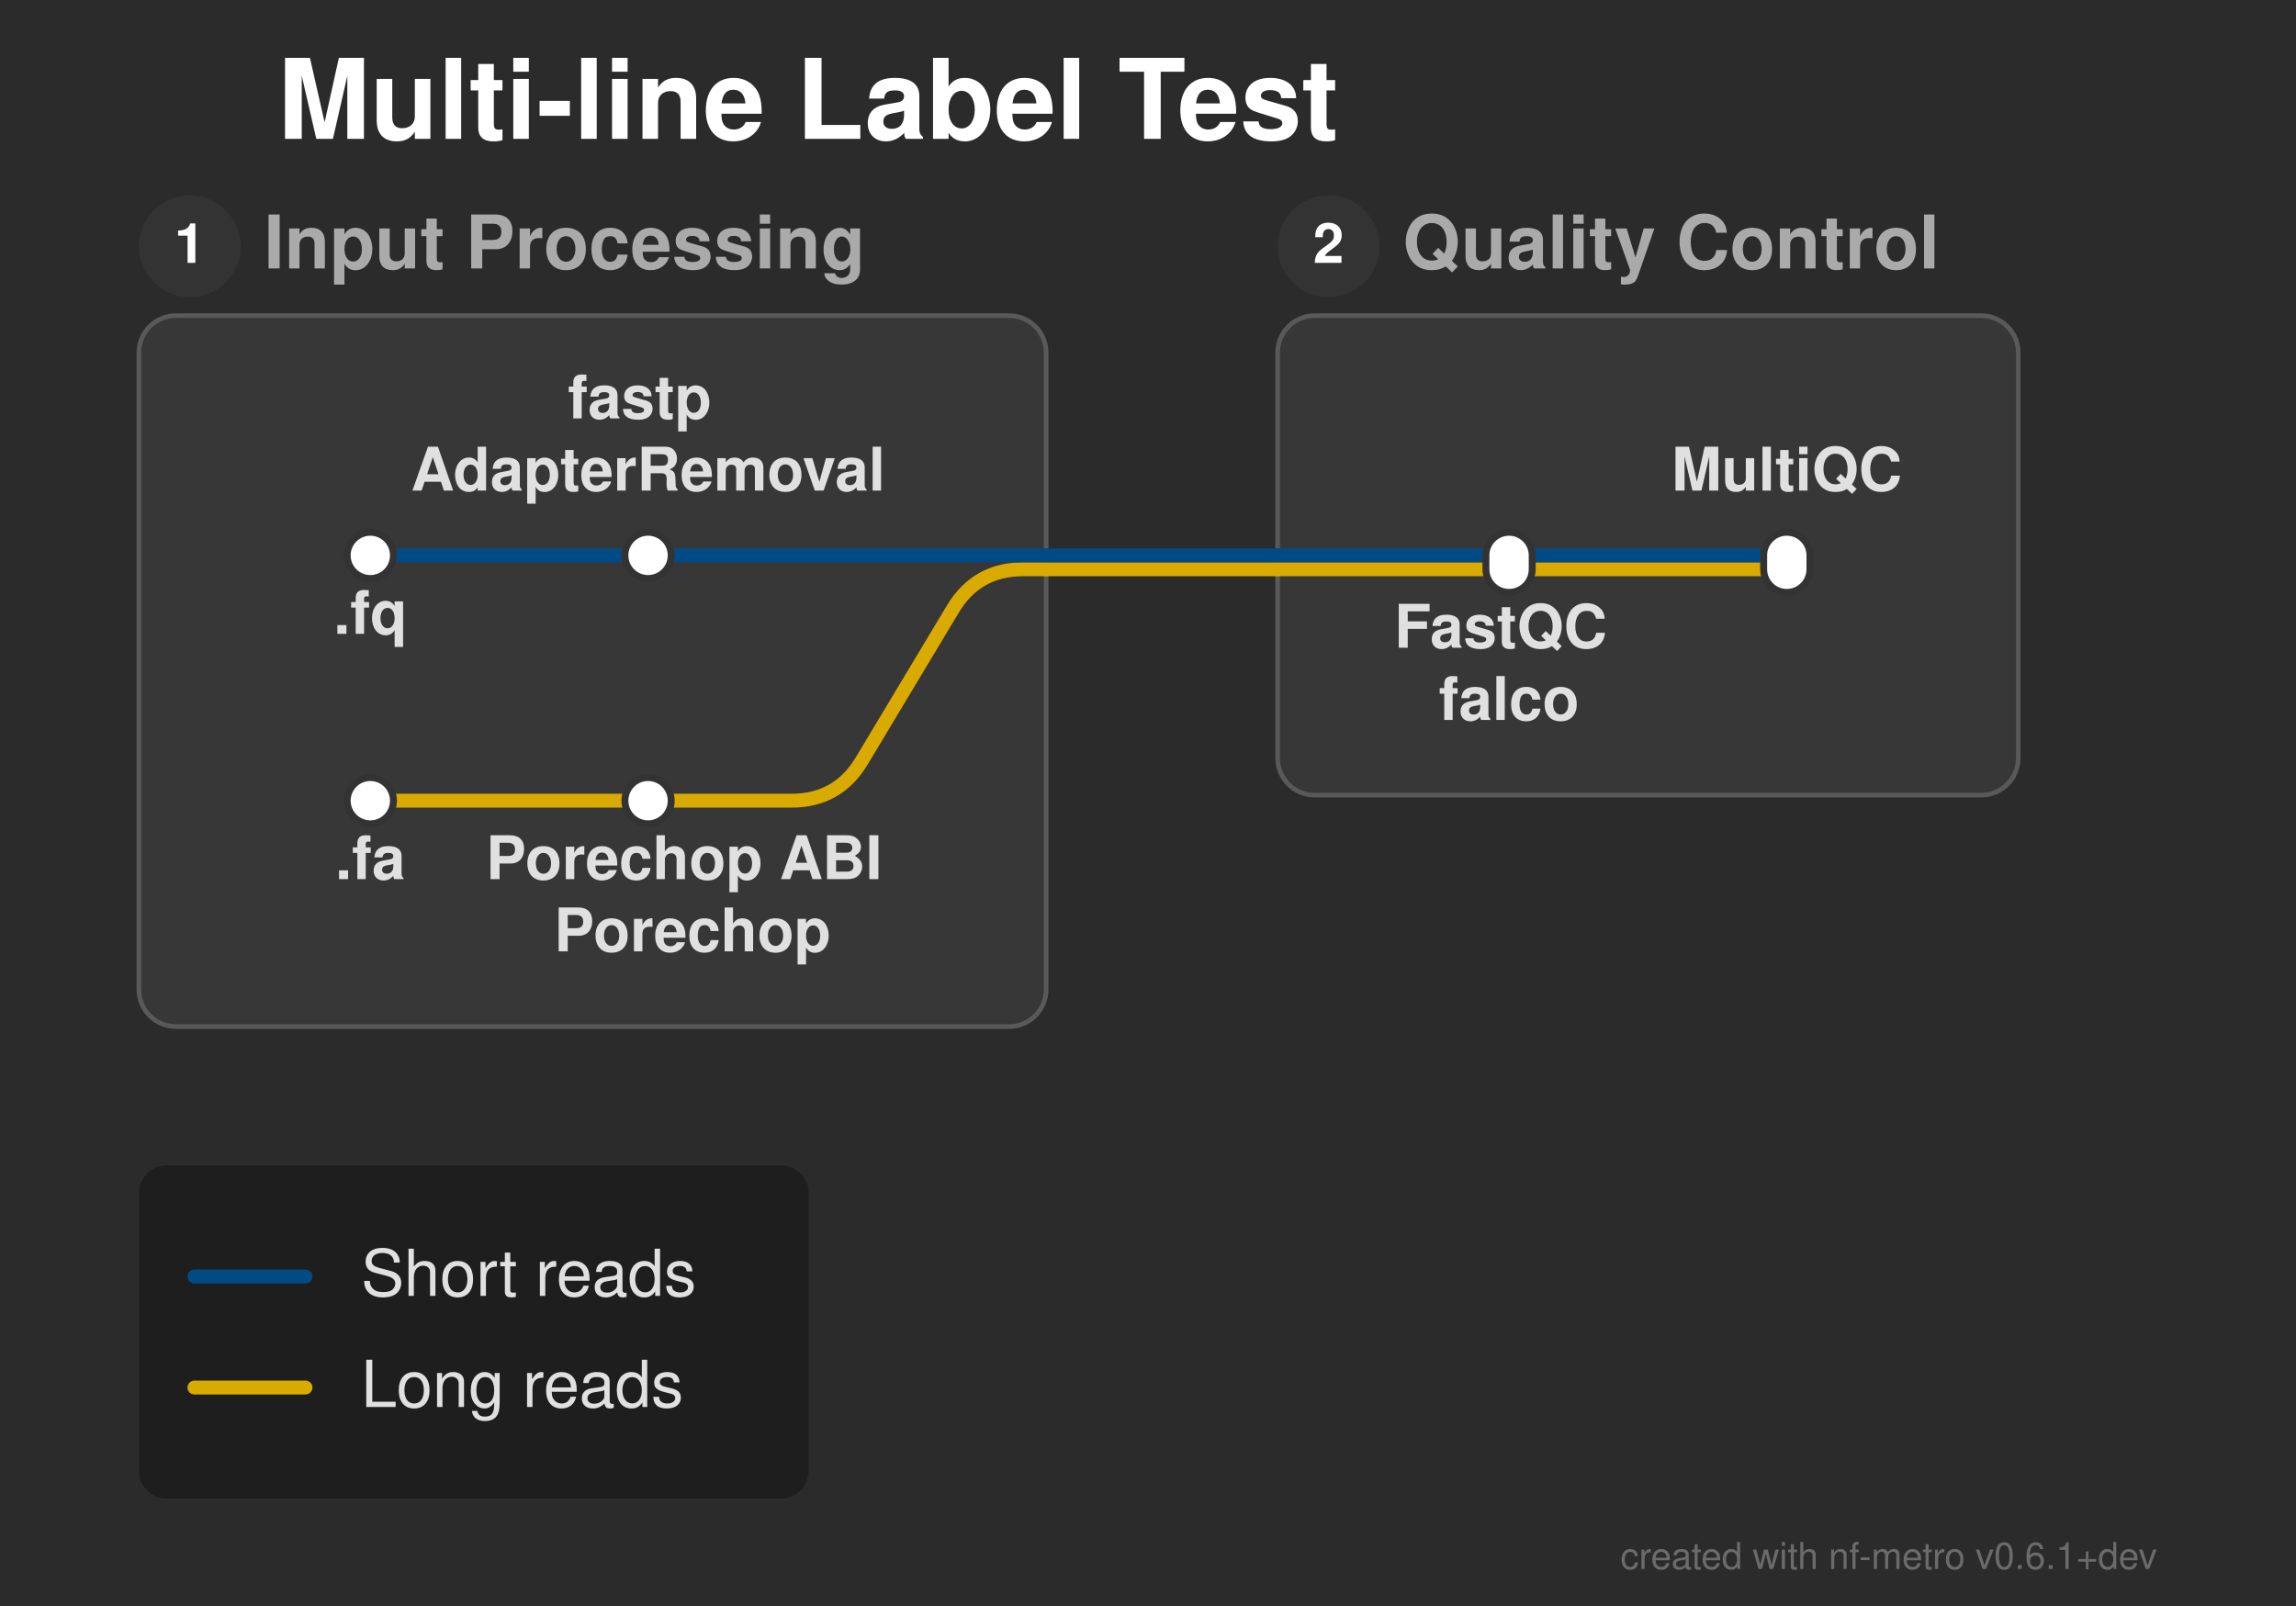
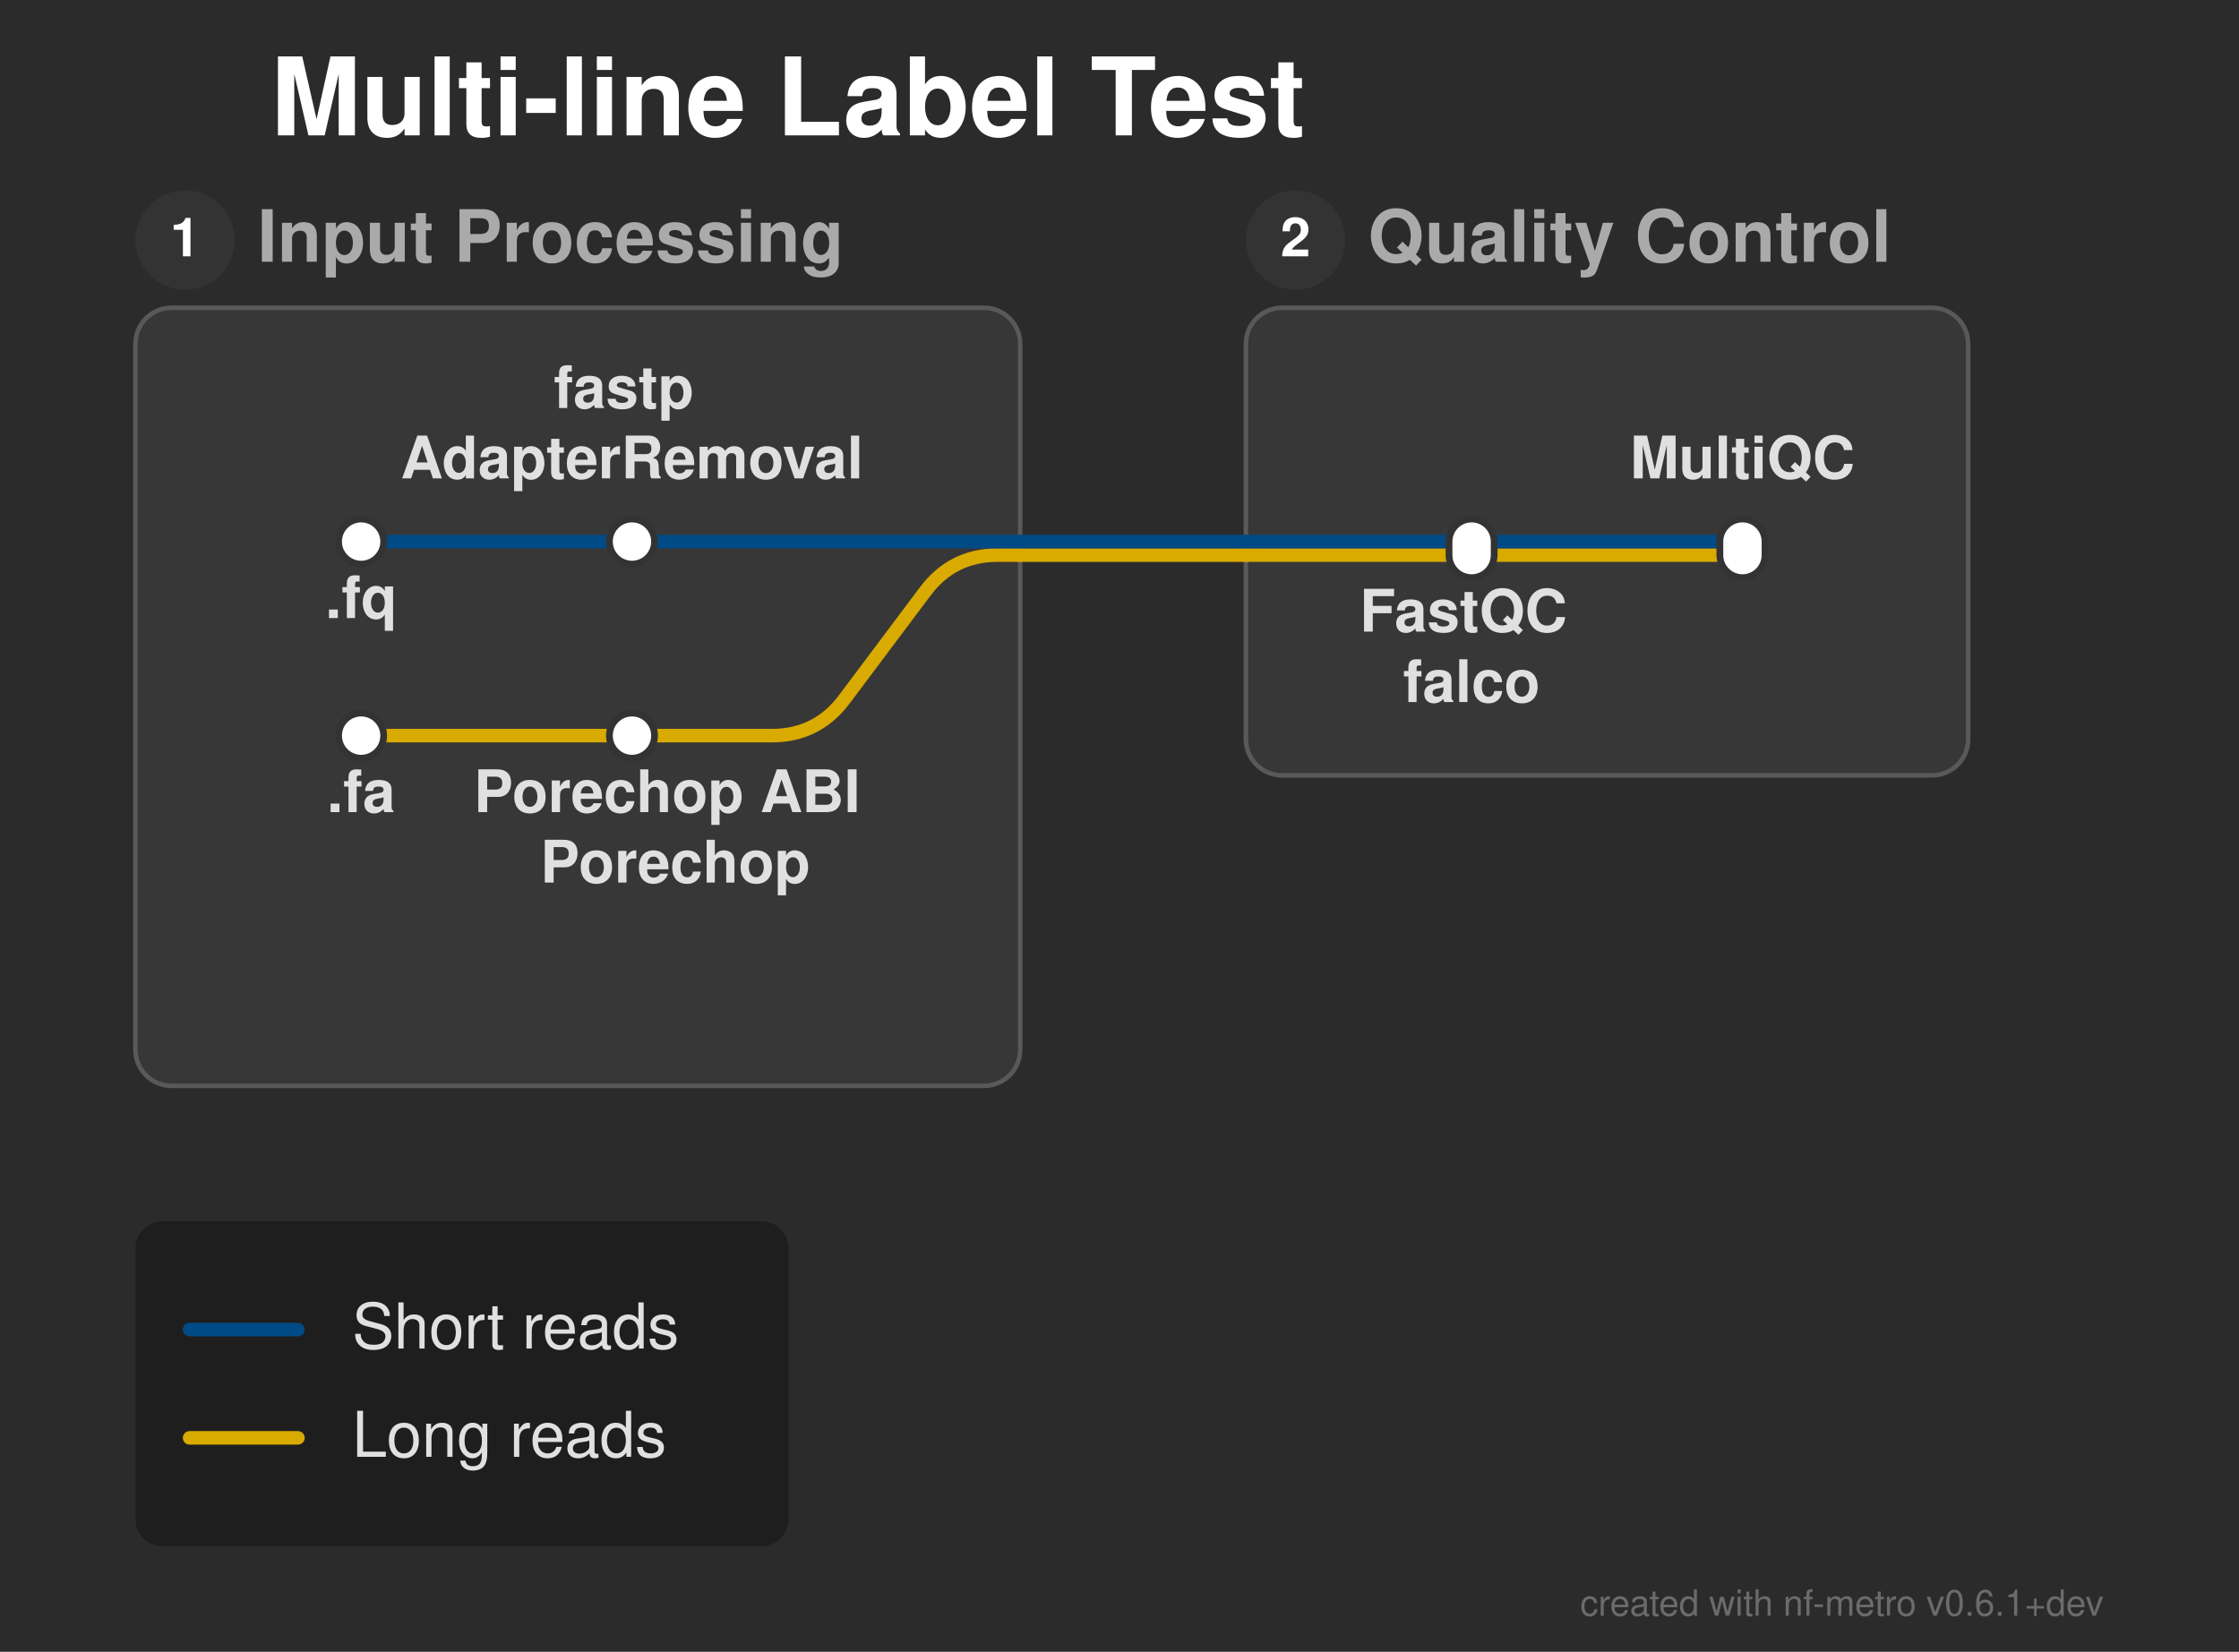
- <svg xmlns="http://www.w3.org/2000/svg" width="496" height="347" viewBox="0 0 496 347">
+ <svg xmlns="http://www.w3.org/2000/svg" width="496" height="366" viewBox="0 0 496 366">
  <defs>
</defs>
-   <rect x="0" y="0" width="496" height="347" fill="#2b2b2b" />
+   <rect x="0" y="0" width="496" height="366" fill="#2b2b2b" />
  <text x="60.0" y="30.0" font-size="24.0" fill="#ffffff" font-family="'Helvetica Neue', Helvetica, Arial, sans-serif" font-weight="bold" class="nf-metro-title">Multi-line Label Test</text>
-   <rect x="30.0" y="68.2" width="196.0" height="153.6" rx="8" ry="8" fill="#373737" stroke="#595959" stroke-width="1.0" />
+   <rect x="30.0" y="68.2" width="196.0" height="172.4" rx="8" ry="8" fill="#373737" stroke="#595959" stroke-width="1.0" />
  <circle cx="41.0" cy="53.2" r="11" fill="#333333" class="nf-metro-section-num-circle" />
  <text x="41.0" y="53.2" font-size="12" fill="#ffffff" font-family="'Helvetica Neue', Helvetica, Arial, sans-serif" font-weight="bold" text-anchor="middle" dy="0.3em">1</text>
  <text x="57.0" y="53.2" font-size="16.0" fill="#aaaaaa" font-family="'Helvetica Neue', Helvetica, Arial, sans-serif" font-weight="bold" dy="0.3em" class="nf-metro-section-label">Input Processing</text>
  <rect x="276.0" y="68.2" width="160.0" height="103.6" rx="8" ry="8" fill="#373737" stroke="#595959" stroke-width="1.0" />
  <circle cx="287.0" cy="53.2" r="11" fill="#333333" class="nf-metro-section-num-circle" />
  <text x="287.0" y="53.2" font-size="12" fill="#ffffff" font-family="'Helvetica Neue', Helvetica, Arial, sans-serif" font-weight="bold" text-anchor="middle" dy="0.3em">2</text>
  <text x="303.0" y="53.2" font-size="16.0" fill="#aaaaaa" font-family="'Helvetica Neue', Helvetica, Arial, sans-serif" font-weight="bold" dy="0.3em" class="nf-metro-section-label">Quality Control</text>
-   <path d="M80.0,173.0 L140.0,173.0" stroke="#d9aa00" stroke-width="3.0" stroke-linecap="round" />
-   <path d="M140.0,173.0 L171.0,173.0 Q181.0,173.0,186.145,164.425 L205.855,131.575 Q211.0,123.0,221.0,123.0 L226.0,123.0" stroke="#d9aa00" stroke-width="3.0" fill="none" stroke-linecap="round" stroke-linejoin="round" />
+   <path d="M80.0,163.0 L140.0,163.0" stroke="#d9aa00" stroke-width="3.0" stroke-linecap="round" />
+   <path d="M140.0,163.0 L171.0,163.0 Q181.0,163.0,187.0,155.0 L205.0,131.0 Q211.0,123.0,221.0,123.0 L226.0,123.0" stroke="#d9aa00" stroke-width="3.0" fill="none" stroke-linecap="round" stroke-linejoin="round" />
  <path d="M326.0,123.0 L386.0,123.0" stroke="#d9aa00" stroke-width="3.0" stroke-linecap="round" />
  <path d="M276.0,123.0 L326.0,123.0" stroke="#d9aa00" stroke-width="3.0" stroke-linecap="round" />
  <path d="M226.0,123.0 L276.0,123.0" stroke="#d9aa00" stroke-width="3.0" stroke-linecap="round" />
  <path d="M80.0,120.0 L140.0,120.0" stroke="#004b86" stroke-width="3.0" stroke-linecap="round" />
  <path d="M326.0,120.0 L386.0,120.0" stroke="#004b86" stroke-width="3.0" stroke-linecap="round" />
  <path d="M140.0,120.0 L226.0,120.0" stroke="#004b86" stroke-width="3.0" stroke-linecap="round" />
  <path d="M276.0,120.0 L326.0,120.0" stroke="#004b86" stroke-width="3.0" stroke-linecap="round" />
  <path d="M226.0,120.0 L276.0,120.0" stroke="#004b86" stroke-width="3.0" stroke-linecap="round" />
  <rect x="75.0" y="115.0" width="10.0" height="10.0" rx="5.0" ry="5.0" fill="#ffffff" stroke="#333333" stroke-width="1.5" />
-   <rect x="75.0" y="168.0" width="10.0" height="10.0" rx="5.0" ry="5.0" fill="#ffffff" stroke="#333333" stroke-width="1.5" />
+   <rect x="75.0" y="158.0" width="10.0" height="10.0" rx="5.0" ry="5.0" fill="#ffffff" stroke="#333333" stroke-width="1.5" />
  <rect x="135.0" y="115.0" width="10.0" height="10.0" rx="5.0" ry="5.0" fill="#ffffff" stroke="#333333" stroke-width="1.5" />
-   <rect x="135.0" y="168.0" width="10.0" height="10.0" rx="5.0" ry="5.0" fill="#ffffff" stroke="#333333" stroke-width="1.5" />
+   <rect x="135.0" y="158.0" width="10.0" height="10.0" rx="5.0" ry="5.0" fill="#ffffff" stroke="#333333" stroke-width="1.5" />
  <rect x="321.0" y="115.0" width="10.0" height="13.0" rx="5.0" ry="5.0" fill="#ffffff" stroke="#333333" stroke-width="1.5" />
  <rect x="381.0" y="115.0" width="10.0" height="13.0" rx="5.0" ry="5.0" fill="#ffffff" stroke="#333333" stroke-width="1.5" />
  <text x="80.0" y="131.0" font-size="13.0" fill="#e0e0e0" font-family="'Helvetica Neue', Helvetica, Arial, sans-serif" font-weight="bold" text-anchor="middle" dominant-baseline="hanging">.fq</text>
  <text x="326.0" y="134.0" font-size="13.0" fill="#e0e0e0" font-family="'Helvetica Neue', Helvetica, Arial, sans-serif" font-weight="bold" text-anchor="middle" dominant-baseline="hanging">
    <tspan x="326.0" dy="0em">FastQC</tspan>
    <tspan x="326.0" dy="1.2em">falco</tspan>
  </text>
-   <text x="80.0" y="184.0" font-size="13.0" fill="#e0e0e0" font-family="'Helvetica Neue', Helvetica, Arial, sans-serif" font-weight="bold" text-anchor="middle" dominant-baseline="hanging">.fa</text>
+   <text x="80.0" y="174.0" font-size="13.0" fill="#e0e0e0" font-family="'Helvetica Neue', Helvetica, Arial, sans-serif" font-weight="bold" text-anchor="middle" dominant-baseline="hanging">.fa</text>
  <text x="140.0" y="90.4" font-size="13.0" fill="#e0e0e0" font-family="'Helvetica Neue', Helvetica, Arial, sans-serif" font-weight="bold" text-anchor="middle" dominant-baseline="auto">
    <tspan x="140.0" dy="0em">fastp</tspan>
    <tspan x="140.0" dy="1.2em">AdapterRemoval</tspan>
  </text>
  <text x="386.0" y="106.0" font-size="13.0" fill="#e0e0e0" font-family="'Helvetica Neue', Helvetica, Arial, sans-serif" font-weight="bold" text-anchor="middle" dominant-baseline="auto">MultiQC</text>
-   <text x="149.6" y="184.0" font-size="13.0" fill="#e0e0e0" font-family="'Helvetica Neue', Helvetica, Arial, sans-serif" font-weight="bold" text-anchor="middle" dominant-baseline="hanging">
+   <text x="149.6" y="174.0" font-size="13.0" fill="#e0e0e0" font-family="'Helvetica Neue', Helvetica, Arial, sans-serif" font-weight="bold" text-anchor="middle" dominant-baseline="hanging">
    <tspan x="149.6" dy="0em">Porechop ABI</tspan>
    <tspan x="149.6" dy="1.2em">Porechop</tspan>
  </text>
-   <rect x="30.0" y="251.8" width="144.7" height="72.0" rx="6" ry="6" fill="rgba(0, 0, 0, 0.3)" />
-   <path d="M42.0,275.8 L66.0,275.8" stroke="#004b86" stroke-width="3.0" stroke-linecap="round" />
-   <text x="78.0" y="275.8" font-size="14.0" fill="#e0e0e0" font-family="'Helvetica Neue', Helvetica, Arial, sans-serif" dy="0.3em">Short reads</text>
-   <path d="M42.0,299.8 L66.0,299.8" stroke="#d9aa00" stroke-width="3.0" stroke-linecap="round" />
-   <text x="78.0" y="299.8" font-size="14.0" fill="#e0e0e0" font-family="'Helvetica Neue', Helvetica, Arial, sans-serif" dy="0.3em">Long reads</text>
-   <text x="466.0" y="339.0" font-size="8" fill="rgba(150, 150, 150, 0.6)" font-family="'Helvetica Neue', Helvetica, Arial, sans-serif" text-anchor="end">created with nf-metro v0.6.1+dev</text>
+   <rect x="30.0" y="270.6" width="144.7" height="72.0" rx="6" ry="6" fill="rgba(0, 0, 0, 0.3)" />
+   <path d="M42.0,294.6 L66.0,294.6" stroke="#004b86" stroke-width="3.0" stroke-linecap="round" />
+   <text x="78.0" y="294.6" font-size="14.0" fill="#e0e0e0" font-family="'Helvetica Neue', Helvetica, Arial, sans-serif" dy="0.3em">Short reads</text>
+   <path d="M42.0,318.6 L66.0,318.6" stroke="#d9aa00" stroke-width="3.0" stroke-linecap="round" />
+   <text x="78.0" y="318.6" font-size="14.0" fill="#e0e0e0" font-family="'Helvetica Neue', Helvetica, Arial, sans-serif" dy="0.3em">Long reads</text>
+   <text x="466.0" y="358.0" font-size="8" fill="rgba(150, 150, 150, 0.6)" font-family="'Helvetica Neue', Helvetica, Arial, sans-serif" text-anchor="end">created with nf-metro v0.6.1+dev</text>
</svg>
